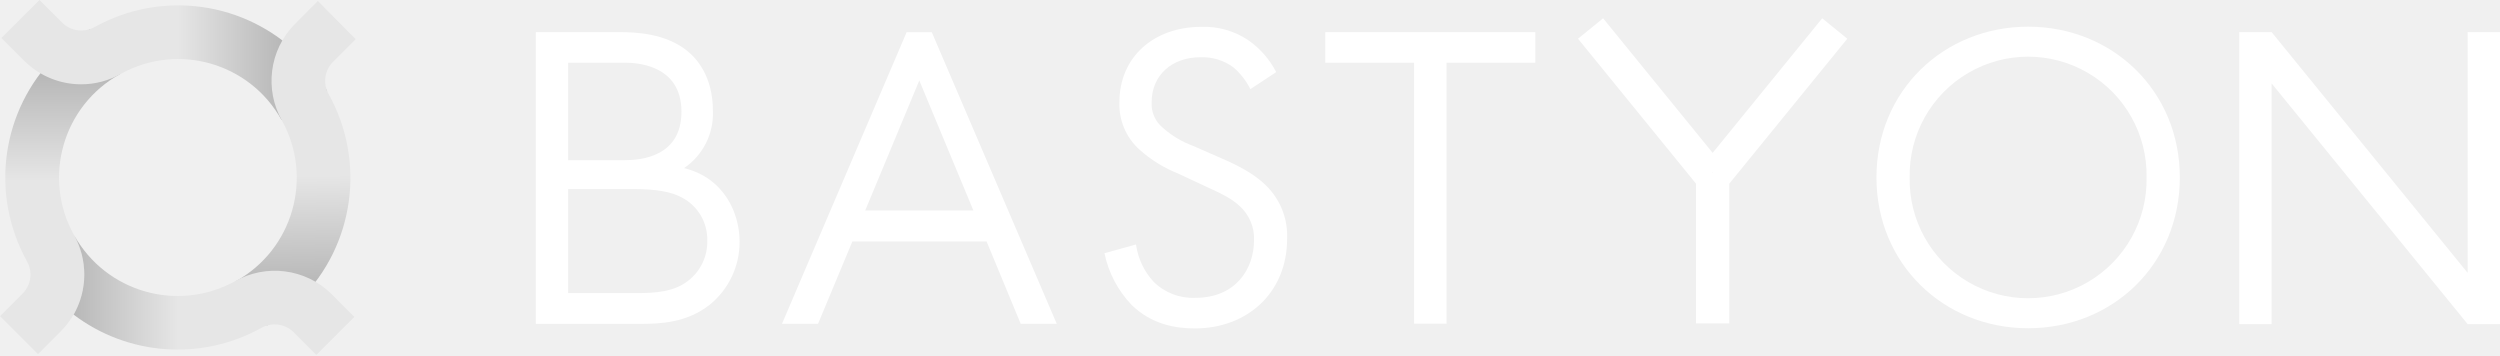
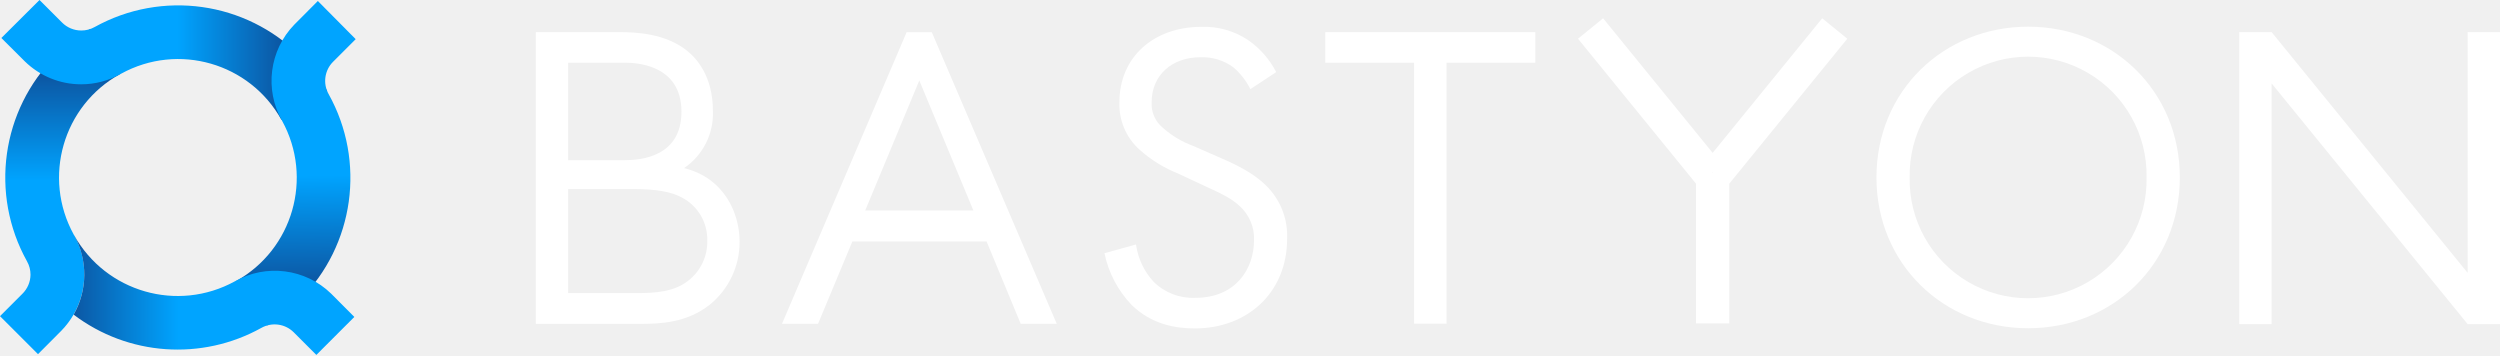
<svg xmlns="http://www.w3.org/2000/svg" xmlns:xlink="http://www.w3.org/1999/xlink" id="Слой_1" data-name="Слой 1" viewBox="0 0 554.77 78.78">
  <defs>
    <style>.cls-1{fill:url(#Безымянный_градиент_7);}.cls-2{fill:url(#Безымянный_градиент_7-2);}.cls-3{fill:url(#Безымянный_градиент_7-3);}.cls-4{fill:url(#Безымянный_градиент_7-4);}.cls-5{fill:#fff;}</style>
    <linearGradient id="Безымянный_градиент_7" x1="13.3" y1="40.16" x2="13.3" y2="0.45" gradientUnits="userSpaceOnUse">
-       <stop offset="0" stop-color="#e6e6e6" />
-       <stop offset="1" stop-color="#989898" />
+       <stop offset="0" stop-color="#00a4ff" />
+       <stop offset="1" stop-color="#142163" />
    </linearGradient>
    <linearGradient id="Безымянный_градиент_7-2" x1="39.42" y1="13.3" x2="78.46" y2="13.3" xlink:href="#Безымянный_градиент_7" />
    <linearGradient id="Безымянный_градиент_7-3" x1="65.72" y1="39.05" x2="66.31" y2="79.41" xlink:href="#Безымянный_градиент_7" />
    <linearGradient id="Безымянный_градиент_7-4" x1="39.57" y1="65.5" x2="0.07" y2="65.5" xlink:href="#Безымянный_градиент_7" />
  </defs>
  <path class="cls-1" d="M16.46,52.23l-.11-.2h0A26.23,26.23,0,0,1,26.6,16.46L19.94,6.51a32,32,0,0,0-7.56,5.85A38.22,38.22,0,0,0,6,58H6a6,6,0,0,1,.77,3A6,6,0,0,1,5,65.16l-5,5,8.43,8.43,5.2-5.22a18,18,0,0,0,2.71-3.59,17.93,17.93,0,0,0,.12-17.59Z" />
  <path class="cls-2" d="M66.57,12.38A38.22,38.22,0,0,0,21,6h0a6,6,0,0,1-3,.77A6,6,0,0,1,13.77,5l-5-5L.3,8.43l5.22,5.2A17.86,17.86,0,0,0,18,18.71a17.84,17.84,0,0,0,8.89-2.36h0A26.23,26.23,0,0,1,62.46,26.6l10.14-6.38A34.35,34.35,0,0,0,66.57,12.38Z" />
  <path class="cls-3" d="M66.58,66.49a38.22,38.22,0,0,0,6.35-45.6h0a6,6,0,0,1,1-7.2l5-5L70.53.22l-5.2,5.22a17.93,17.93,0,0,0-2.72,21.39h0A26.23,26.23,0,0,1,52.37,62.38l6.86,9.85A30.6,30.6,0,0,0,66.58,66.49Z" />
  <path class="cls-4" d="M73.48,65.16a17.93,17.93,0,0,0-21.39-2.72h0A26.34,26.34,0,0,1,16.46,52.23h0a17.93,17.93,0,0,1-.12,17.59A38.24,38.24,0,0,0,58,72.76h0a6,6,0,0,1,7.2,1l5,5,8.43-8.43Z" />
  <path class="cls-5" d="M137.54,7.13c3.59,0,10.09.29,14.84,4.07,2,1.55,5.82,5.53,5.82,13.39a14.6,14.6,0,0,1-6.4,12.71c9,2.23,12.32,10.09,12.32,16.3a17.88,17.88,0,0,1-6.6,14c-5.14,4.07-11.06,4.27-15.52,4.27H118.9V7.13ZM126.08,35.55h12.43c3.78,0,12.71-.78,12.71-10.77,0-10.67-10.48-10.86-12.51-10.86H126.08Zm0,29.49h15.25c4.17,0,8.25-.29,11.35-2.72a10.9,10.9,0,0,0,4.27-8.92,10.48,10.48,0,0,0-5.53-9.51c-2.42-1.36-5.82-1.94-11-1.94H126.08Z" />
  <path class="cls-5" d="M277.47,19.78a15.6,15.6,0,0,0-3.78-4.85,11.64,11.64,0,0,0-7.27-2.23c-6.4,0-10.86,4-10.86,10A6.78,6.78,0,0,0,258,28.32a21.13,21.13,0,0,0,6.79,4.07L271,35.11c3.78,1.65,7.27,3.4,10,6.11A15.57,15.57,0,0,1,285.62,53c0,11.93-8.83,19.88-20.47,19.88-4.27,0-9.6-.87-14.06-5.24a23.45,23.45,0,0,1-6-11.45l7-1.94a15.27,15.27,0,0,0,3.88,8.25,12.37,12.37,0,0,0,9.31,3.59c8.83,0,13-6.3,13-12.8a9.65,9.65,0,0,0-3.2-7.57c-1.84-1.75-4.37-2.91-7.76-4.46l-5.82-2.72a28.66,28.66,0,0,1-8.63-5.33,13.44,13.44,0,0,1-4.46-10.57c0-10,7.66-16.68,18.14-16.68a17.53,17.53,0,0,1,10.38,2.91A19.57,19.57,0,0,1,283.2,16Z" />
  <path class="cls-5" d="M321,13.92V71.83H313.8V13.92H294.09V7.13H340.7v6.79Z" />
  <path class="cls-5" d="M416.4,39.38c0-19.3,15-33.46,33.66-33.46s33.66,14.16,33.66,33.46-14.94,33.46-33.66,33.46S416.4,58.58,416.4,39.38Zm7.37,0a26.29,26.29,0,1,0,52.57,0,26.29,26.29,0,1,0-52.57,0Z" />
  <path class="cls-5" d="M226.5,71.85h8L206.77,7.14h-5.58v0L173.53,71.85h8l7.62-18.27h29.78ZM192,46.7l12-28.84L216,46.7Z" />
  <polygon class="cls-5" points="547.59 7.13 547.59 60.55 504.09 7.13 504.09 7.13 504.09 7.13 504.09 7.13 504.09 7.13 496.91 7.13 496.91 71.93 504.09 71.93 504.09 18.51 547.59 71.92 547.59 71.93 554.77 71.93 554.77 7.13 547.59 7.13" />
  <path class="cls-5" d="M409.93,8.59l-5.57-4.53L380.05,33.92,355.74,4.06l-5.57,4.53,26.19,32.17v31h7.38v-31ZM380.17,38.36h-.23l.11-.09Z" />
</svg>
